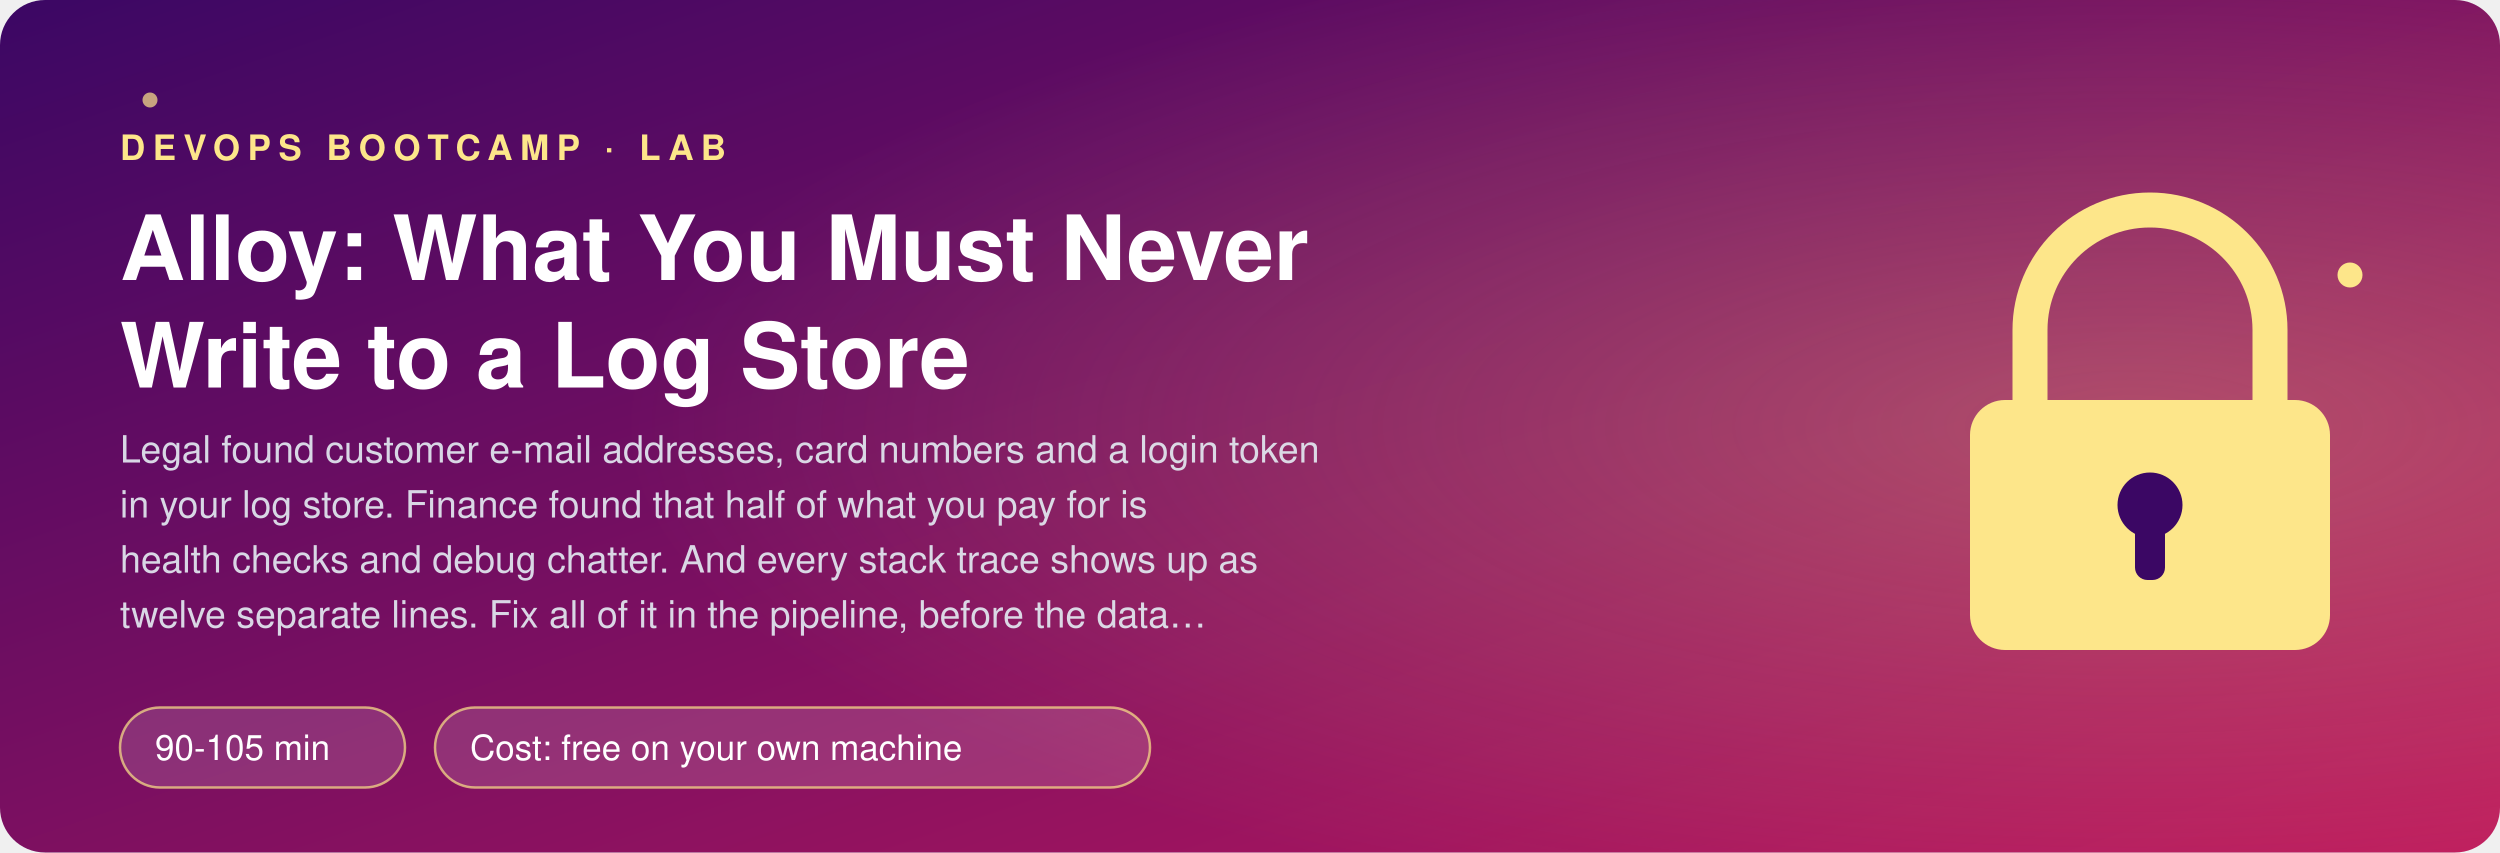
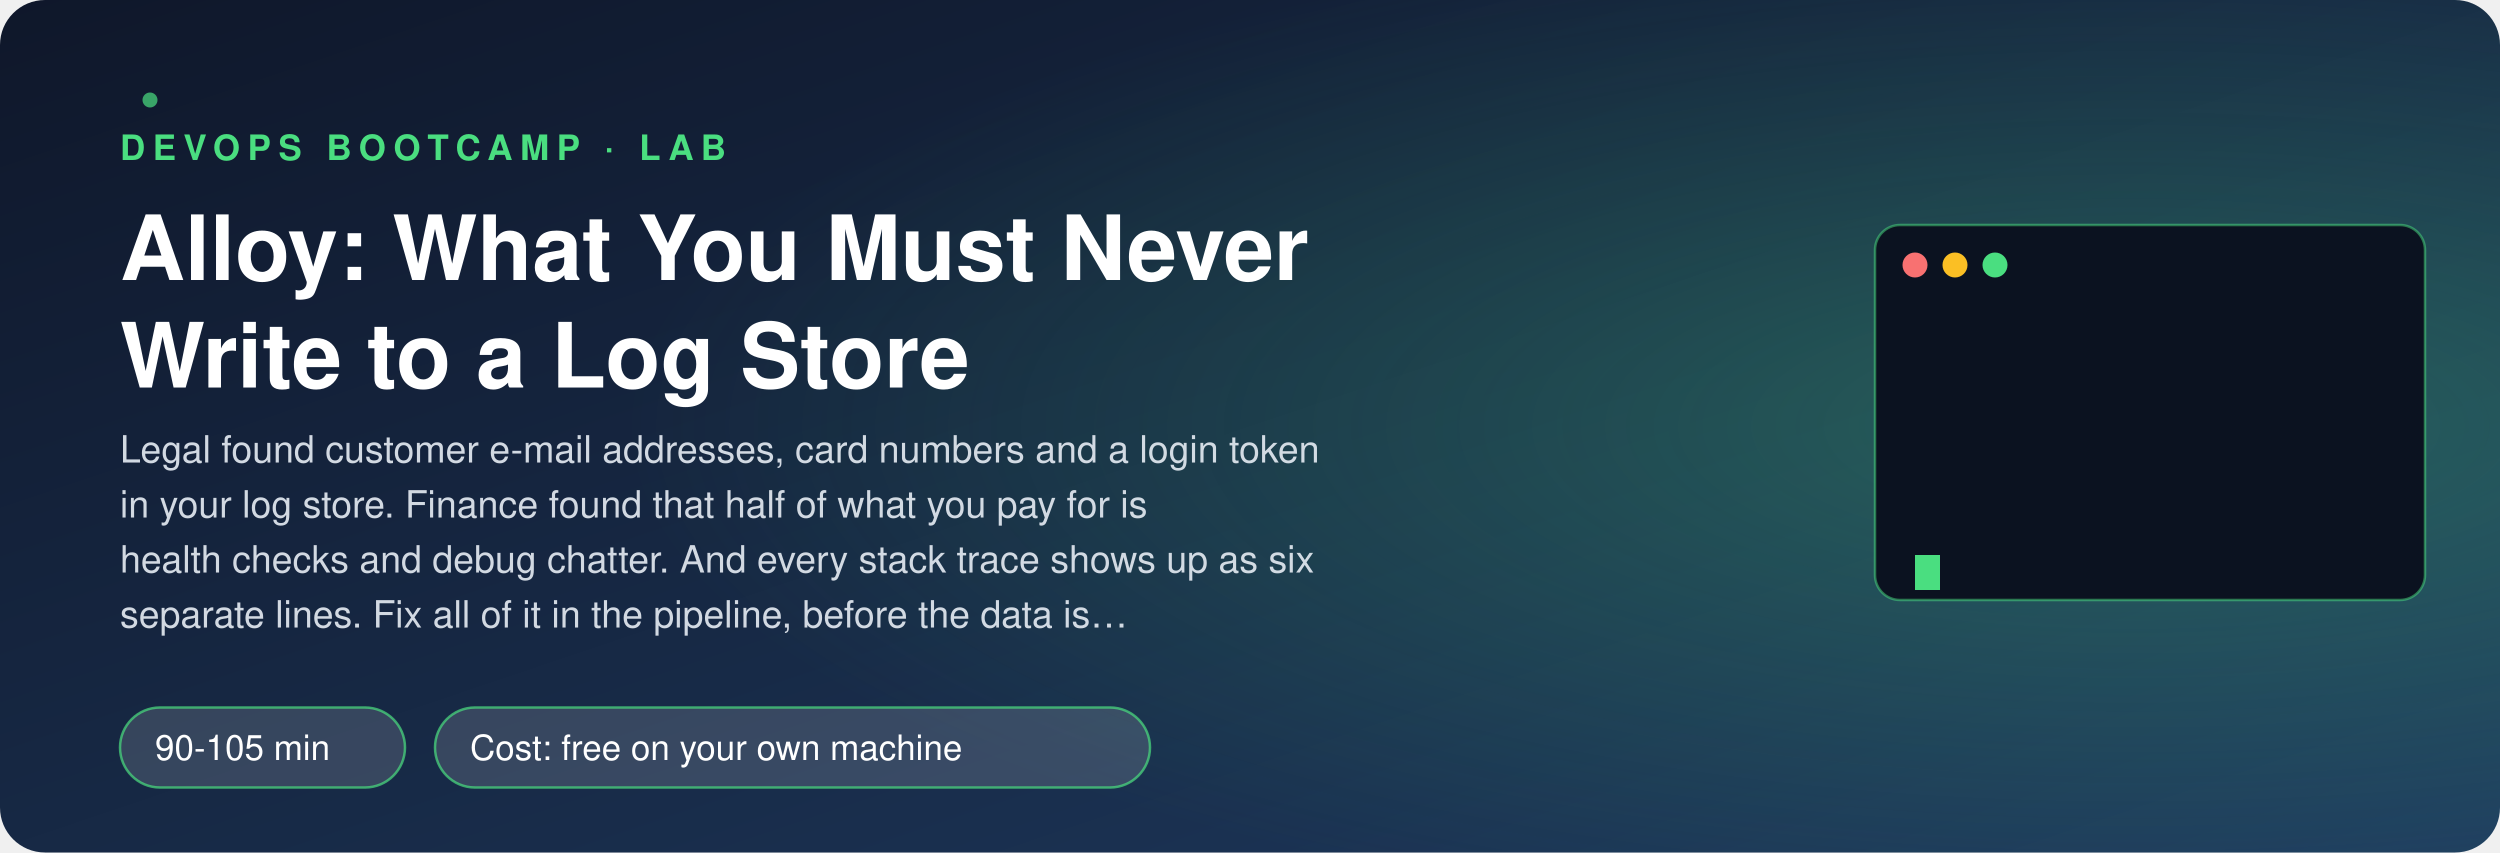
<svg xmlns="http://www.w3.org/2000/svg" width="1000" height="341" viewBox="0 0 1000 341" role="img" aria-label="Alloy: What You Must Never Write to a Log Store">
  <defs>
    <linearGradient id="bg" x1="0" y1="0" x2="1" y2="1">
-       <stop offset="0" stop-color="#3b0764" />
-       <stop offset="1" stop-color="#be185d" />
+       <stop offset="0" stop-color="#0f172a" />
+       <stop offset="1" stop-color="#1e3a5f" />
    </linearGradient>
    <radialGradient id="glow" cx=".85" cy=".5" r=".6">
-       <stop offset="0" stop-color="#fde68a" stop-opacity=".28" />
-       <stop offset="1" stop-color="#fde68a" stop-opacity="0" />
+       <stop offset="0" stop-color="#4ade80" stop-opacity=".28" />
+       <stop offset="1" stop-color="#4ade80" stop-opacity="0" />
    </radialGradient>
  </defs>
  <rect width="1000" height="341" rx="18" fill="url(#bg)" />
  <rect width="1000" height="341" rx="18" fill="url(#glow)" />
-   <circle cx="60" cy="40" r="3" fill="#fde68a" opacity=".7">
+   <circle cx="60" cy="40" r="3" fill="#4ade80" opacity=".7">
    <animate attributeName="opacity" values=".2;.9;.2" dur="3s" repeatCount="indefinite" />
  </circle>
-   <text x="48" y="64" font-size="14" letter-spacing="3" fill="#fde68a" font-family="Segoe UI,Helvetica,Arial,sans-serif" font-weight="700">DEVOPS BOOTCAMP · LAB</text>
+   <text x="48" y="64" font-size="14" letter-spacing="3" fill="#4ade80" font-family="Segoe UI,Helvetica,Arial,sans-serif" font-weight="700">DEVOPS BOOTCAMP · LAB</text>
  <text x="48" y="112" font-size="36" font-weight="800" fill="#ffffff" font-family="Segoe UI,Helvetica,Arial,sans-serif">Alloy: What You Must Never</text>
  <text x="48" y="155" font-size="36" font-weight="800" fill="#ffffff" font-family="Segoe UI,Helvetica,Arial,sans-serif">Write to a Log Store</text>
  <text x="48" y="185" font-size="15" fill="#e2e8f0" opacity=".92" font-family="Segoe UI,Helvetica,Arial,sans-serif">Legal found customer e-mail addresses, card numbers and a login token</text>
  <text x="48" y="207" font-size="15" fill="#e2e8f0" opacity=".92" font-family="Segoe UI,Helvetica,Arial,sans-serif">in your log store. Finance found that half of what you pay for is</text>
-   <text x="48" y="229" font-size="15" fill="#e2e8f0" opacity=".92" font-family="Segoe UI,Helvetica,Arial,sans-serif">health checks and debug chatter. And every stack trace shows up as</text>
-   <text x="48" y="251" font-size="15" fill="#e2e8f0" opacity=".92" font-family="Segoe UI,Helvetica,Arial,sans-serif">twelve separate lines. Fix all of it in the pipeline, before the data…</text>
-   <rect x="48" y="283" width="114" height="32" rx="16" fill="#ffffff" fill-opacity=".14" stroke="#fde68a" stroke-opacity=".7" />
+   <text x="48" y="229" font-size="15" fill="#e2e8f0" opacity=".92" font-family="Segoe UI,Helvetica,Arial,sans-serif">health checks and debug chatter. And every stack trace shows up as six</text>
+   <text x="48" y="251" font-size="15" fill="#e2e8f0" opacity=".92" font-family="Segoe UI,Helvetica,Arial,sans-serif">separate lines. Fix all of it in the pipeline, before the data is…</text>
+   <rect x="48" y="283" width="114" height="32" rx="16" fill="#ffffff" fill-opacity=".14" stroke="#4ade80" stroke-opacity=".7" />
  <text x="62" y="304" font-size="14" fill="#ffffff" font-family="Segoe UI,Helvetica,Arial,sans-serif">90-105 min</text>
-   <rect x="174" y="283" width="286" height="32" rx="16" fill="#ffffff" fill-opacity=".14" stroke="#fde68a" stroke-opacity=".7" />
+   <rect x="174" y="283" width="286" height="32" rx="16" fill="#ffffff" fill-opacity=".14" stroke="#4ade80" stroke-opacity=".7" />
  <text x="188" y="304" font-size="14" fill="#ffffff" font-family="Segoe UI,Helvetica,Arial,sans-serif">Cost: free on your own machine</text>
  <g transform="translate(750,70)">
-     <path d="M62 90 V62 a48 48 0 0 1 96 0 V90" fill="none" stroke="#fde68a" stroke-width="14" stroke-linecap="round">
-       <animateTransform attributeName="transform" type="translate" values="0,0;0,0;0,-26;0,-26;0,0" keyTimes="0;.3;.45;.75;.9" dur="4s" repeatCount="indefinite" />
-     </path>
-     <rect x="38" y="90" width="144" height="100" rx="14" fill="#fde68a" />
-     <circle cx="110" cy="132" r="13" fill="#3b0764" />
-     <rect x="104" y="136" width="12" height="26" rx="5" fill="#3b0764" />
-     <circle cx="190" cy="40" r="5" fill="#fde68a">
-       <animate attributeName="r" values="3;9;3" dur="2s" repeatCount="indefinite" />
-       <animate attributeName="opacity" values="1;0;1" dur="2s" repeatCount="indefinite" />
-     </circle>
+     <rect x="0" y="20" width="220" height="150" rx="10" fill="#0b1220" stroke="#4ade80" stroke-opacity=".5" />
+     <circle cx="16" cy="36" r="5" fill="#f87171" />
+     <circle cx="32" cy="36" r="5" fill="#fbbf24" />
+     <circle cx="48" cy="36" r="5" fill="#4ade80" />
+     <rect x="16" y="62" width="0" height="8" rx="4" fill="#4ade80" opacity=".85">
+       <animate attributeName="width" values="0;120;120;0" keyTimes="0;.25;.85;1" dur="6s" begin="-3.5s" repeatCount="indefinite" />
+     </rect>
+     <rect x="16" y="86" width="0" height="8" rx="4" fill="#4ade80" opacity=".85">
+       <animate attributeName="width" values="0;160;160;0" keyTimes="0;.25;.85;1" dur="6s" begin="-2.3s" repeatCount="indefinite" />
+     </rect>
+     <rect x="16" y="110" width="0" height="8" rx="4" fill="#4ade80" opacity=".85">
+       <animate attributeName="width" values="0;90;90;0" keyTimes="0;.25;.85;1" dur="6s" begin="-1.1s" repeatCount="indefinite" />
+     </rect>
+     <rect x="16" y="134" width="0" height="8" rx="4" fill="#4ade80" opacity=".85">
+       <animate attributeName="width" values="0;140;140;0" keyTimes="0;.25;.85;1" dur="6s" begin="0.1s" repeatCount="indefinite" />
+     </rect>
+     <rect x="16" y="152" width="10" height="14" fill="#4ade80">
+       <animate attributeName="opacity" values="1;0;1" dur="1s" repeatCount="indefinite" />
+     </rect>
  </g>
</svg>
